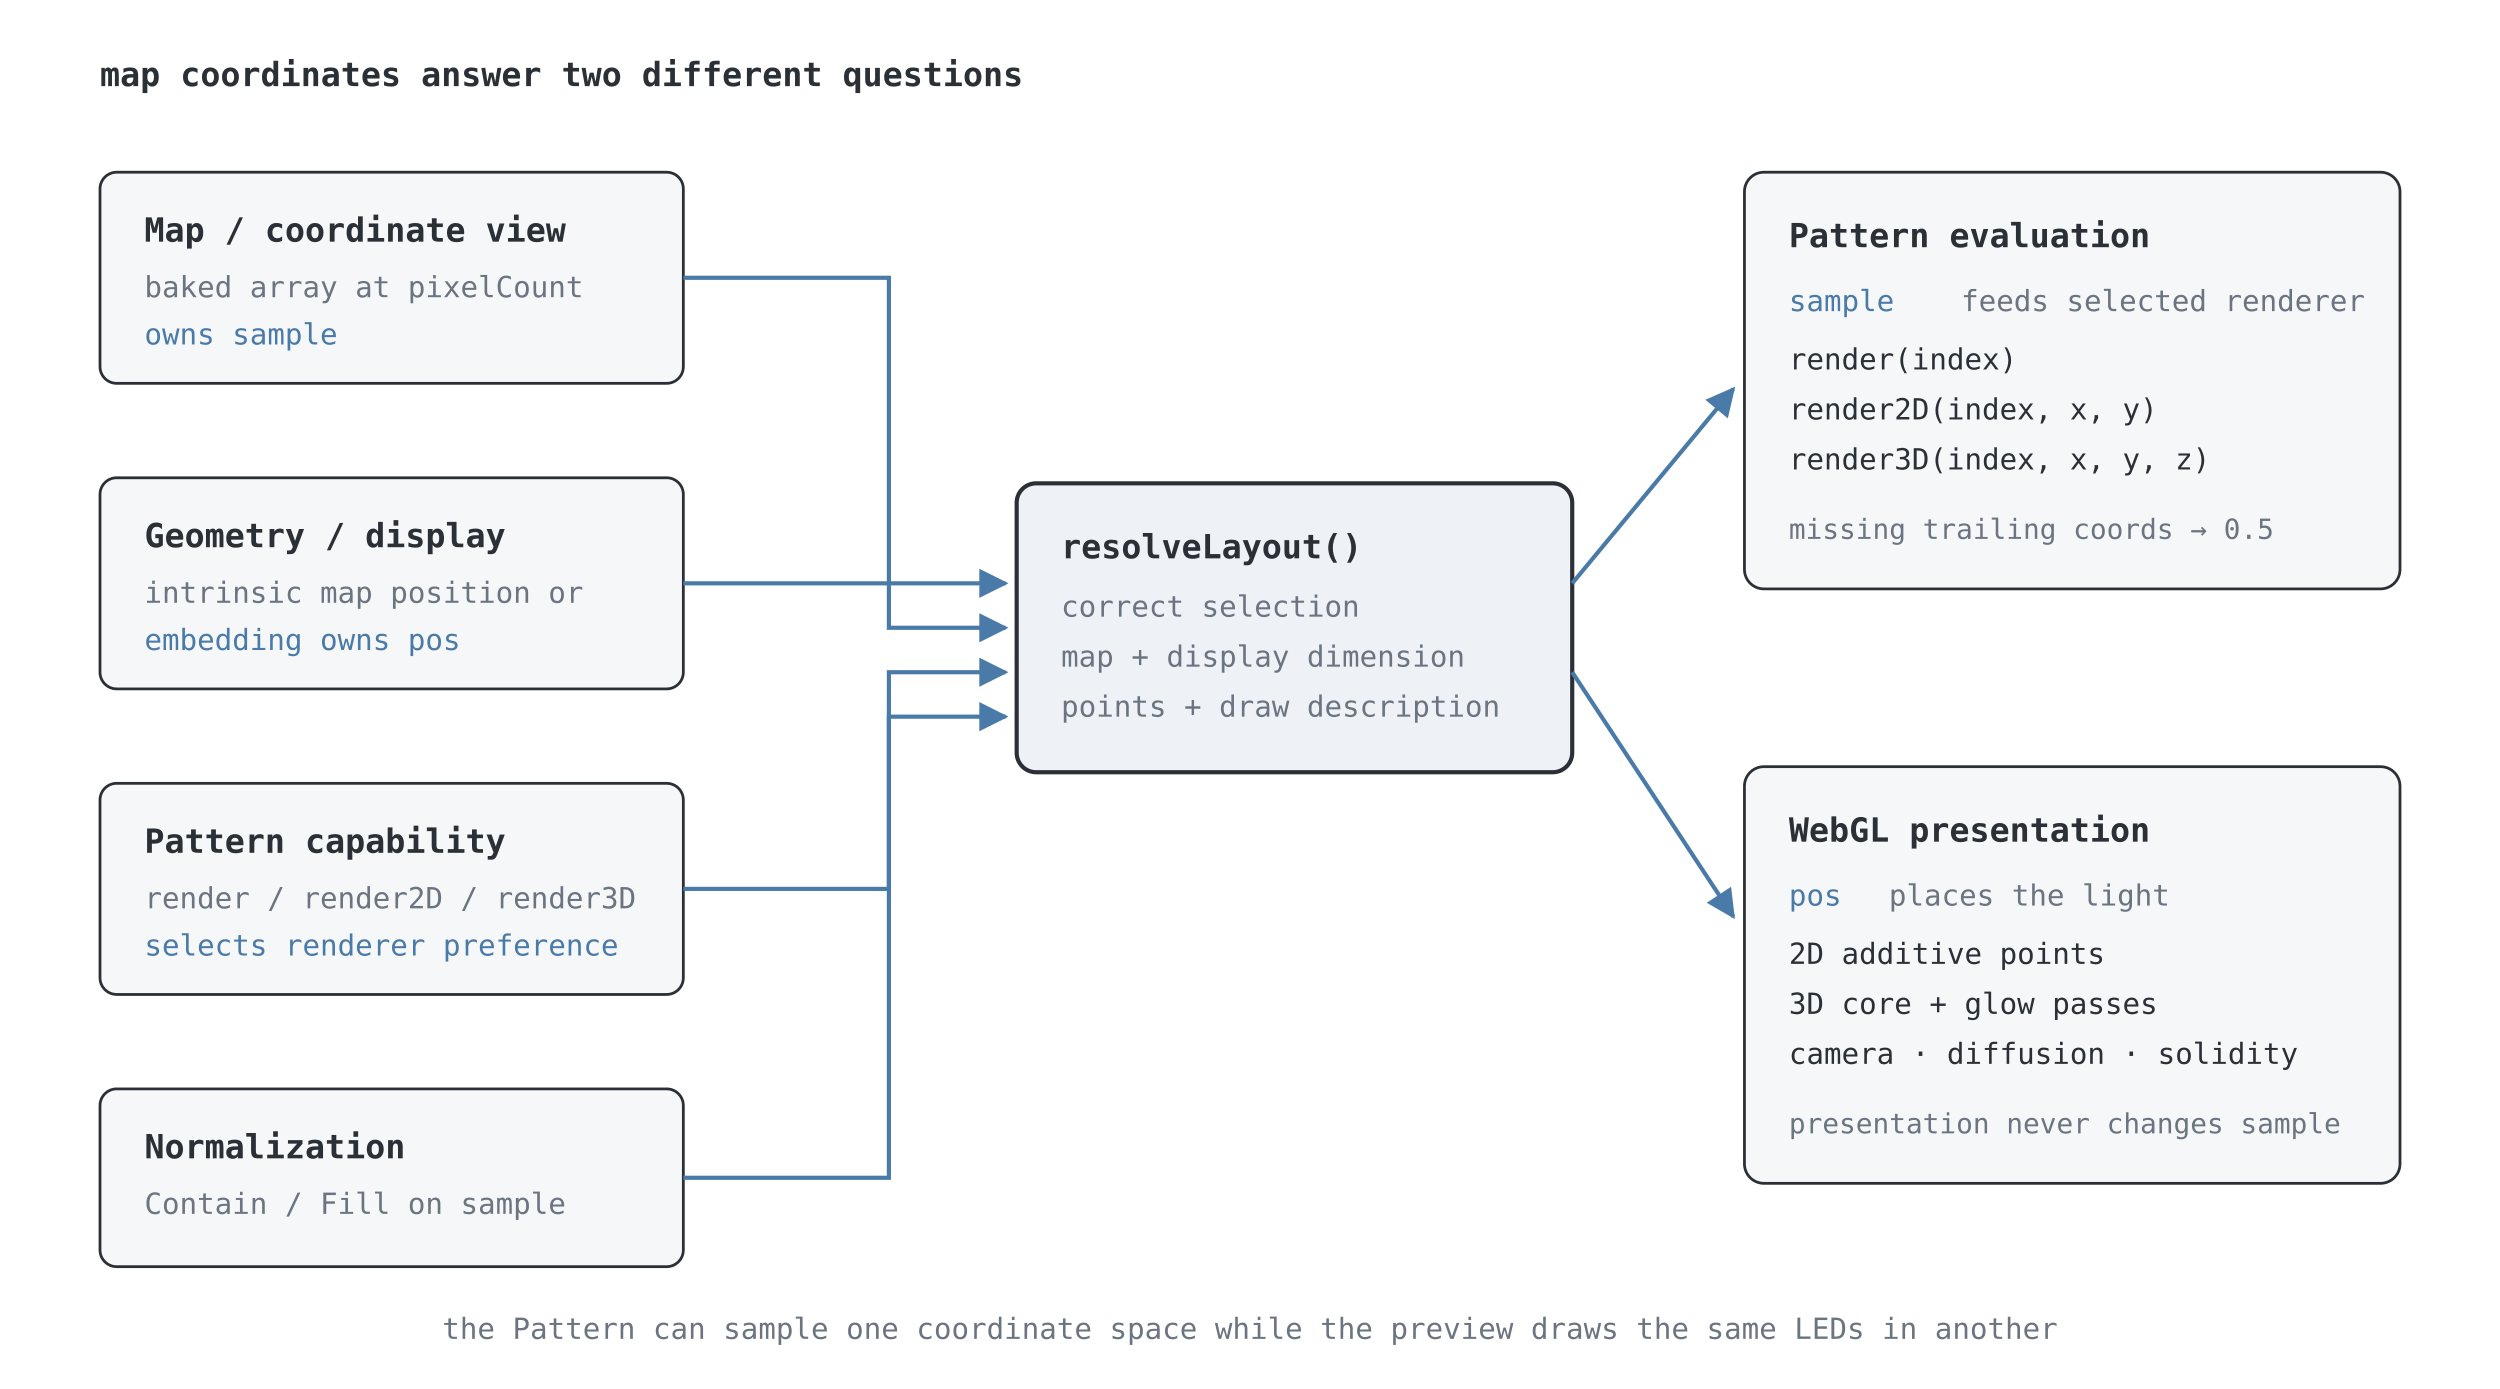
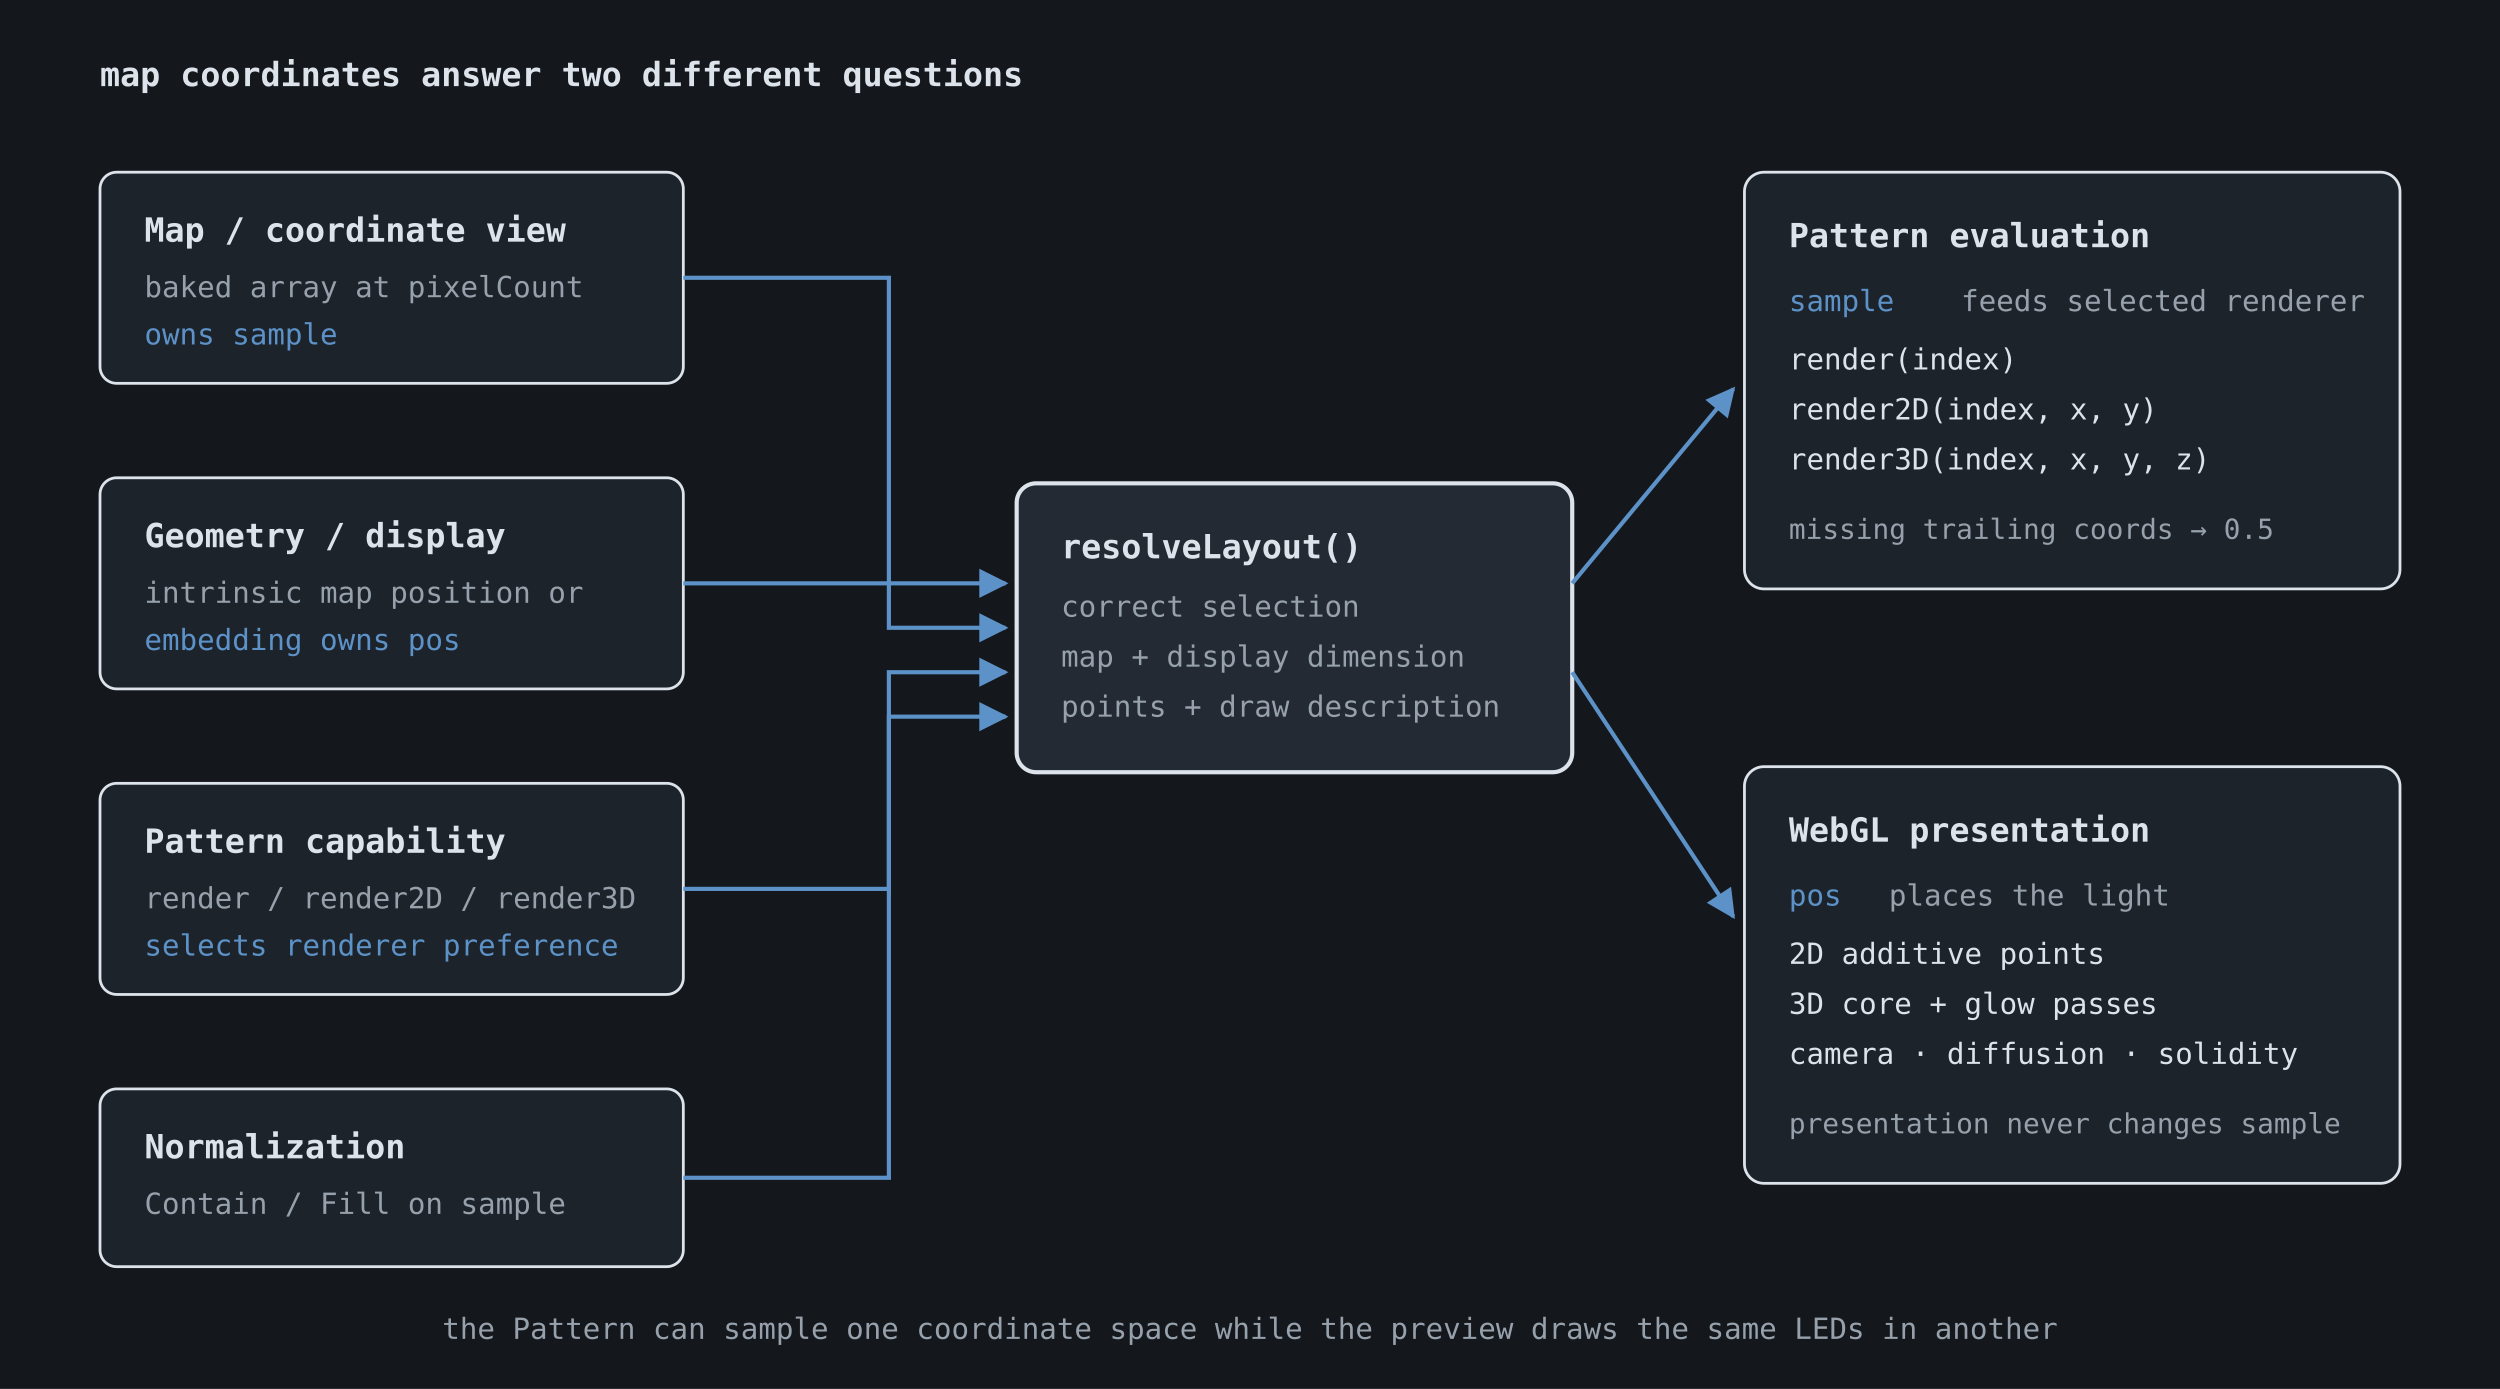
<svg xmlns="http://www.w3.org/2000/svg" viewBox="0 0 900 500" font-family="'IBM Plex Mono','SF Mono',ui-monospace,Menlo,monospace">
  <defs>
    <marker id="arr" viewBox="0 0 10 10" refX="9" refY="5" markerWidth="7" markerHeight="7" orient="auto-start-reverse">
-       <path d="M0,0 L10,5 L0,10 z" fill="#4a7aa8" />
+       <path d="M0,0 L10,5 L0,10 z" fill="#5c92c7" />
    </marker>
  </defs>
-   <rect width="900" height="500" fill="#ffffff" />
-   <text x="36" y="31" font-size="12" font-weight="bold" fill="#2b3036">map coordinates answer two different questions</text>
-   <rect x="36" y="62" width="210" height="76" rx="6" fill="#f5f7f9" stroke="#2b3036" />
-   <text x="52" y="87" font-size="12" font-weight="bold" fill="#2b3036">Map / coordinate view</text>
-   <text x="52" y="107" font-size="10.5" fill="#6b7480">baked array at pixelCount</text>
-   <text x="52" y="124" font-size="10.5" fill="#4a7aa8">owns sample</text>
-   <rect x="36" y="172" width="210" height="76" rx="6" fill="#f5f7f9" stroke="#2b3036" />
-   <text x="52" y="197" font-size="12" font-weight="bold" fill="#2b3036">Geometry / display</text>
-   <text x="52" y="217" font-size="10.5" fill="#6b7480">intrinsic map position or</text>
-   <text x="52" y="234" font-size="10.5" fill="#4a7aa8">embedding owns pos</text>
-   <rect x="36" y="282" width="210" height="76" rx="6" fill="#f5f7f9" stroke="#2b3036" />
-   <text x="52" y="307" font-size="12" font-weight="bold" fill="#2b3036">Pattern capability</text>
-   <text x="52" y="327" font-size="10.5" fill="#6b7480">render / render2D / render3D</text>
-   <text x="52" y="344" font-size="10.5" fill="#4a7aa8">selects renderer preference</text>
-   <rect x="36" y="392" width="210" height="64" rx="6" fill="#f5f7f9" stroke="#2b3036" />
-   <text x="52" y="417" font-size="12" font-weight="bold" fill="#2b3036">Normalization</text>
-   <text x="52" y="437" font-size="10.5" fill="#6b7480">Contain / Fill on sample</text>
-   <path d="M246 100 L320 100 L320 226 L362 226" fill="none" stroke="#4a7aa8" stroke-width="1.5" marker-end="url(#arr)" />
-   <path d="M246 210 L362 210" fill="none" stroke="#4a7aa8" stroke-width="1.5" marker-end="url(#arr)" />
-   <path d="M246 320 L320 320 L320 242 L362 242" fill="none" stroke="#4a7aa8" stroke-width="1.5" marker-end="url(#arr)" />
-   <path d="M246 424 L320 424 L320 258 L362 258" fill="none" stroke="#4a7aa8" stroke-width="1.5" marker-end="url(#arr)" />
-   <rect x="366" y="174" width="200" height="104" rx="7" fill="#eef2f6" stroke="#2b3036" stroke-width="1.5" />
-   <text x="382" y="201" font-size="12" font-weight="bold" fill="#2b3036">resolveLayout()</text>
-   <text x="382" y="222" font-size="10.5" fill="#6b7480">correct selection</text>
-   <text x="382" y="240" font-size="10.5" fill="#6b7480">map + display dimension</text>
-   <text x="382" y="258" font-size="10.5" fill="#6b7480">points + draw description</text>
-   <line x1="566" y1="210" x2="624" y2="140" stroke="#4a7aa8" stroke-width="1.5" marker-end="url(#arr)" />
-   <line x1="566" y1="242" x2="624" y2="330" stroke="#4a7aa8" stroke-width="1.5" marker-end="url(#arr)" />
-   <rect x="628" y="62" width="236" height="150" rx="7" fill="#f5f7f9" stroke="#2b3036" />
-   <text x="644" y="89" font-size="12" font-weight="bold" fill="#2b3036">Pattern evaluation</text>
-   <text x="644" y="112" font-size="10.5" fill="#4a7aa8">sample</text>
-   <text x="706" y="112" font-size="10.5" fill="#6b7480">feeds selected renderer</text>
-   <text x="644" y="133" font-size="10.5" fill="#2b3036">render(index)</text>
-   <text x="644" y="151" font-size="10.5" fill="#2b3036">render2D(index, x, y)</text>
-   <text x="644" y="169" font-size="10.5" fill="#2b3036">render3D(index, x, y, z)</text>
-   <text x="644" y="194" font-size="10" fill="#6b7480">missing trailing coords → 0.5</text>
-   <rect x="628" y="276" width="236" height="150" rx="7" fill="#f5f7f9" stroke="#2b3036" />
-   <text x="644" y="303" font-size="12" font-weight="bold" fill="#2b3036">WebGL presentation</text>
-   <text x="644" y="326" font-size="10.5" fill="#4a7aa8">pos</text>
-   <text x="680" y="326" font-size="10.5" fill="#6b7480">places the light</text>
-   <text x="644" y="347" font-size="10.5" fill="#2b3036">2D additive points</text>
-   <text x="644" y="365" font-size="10.5" fill="#2b3036">3D core + glow passes</text>
-   <text x="644" y="383" font-size="10.5" fill="#2b3036">camera · diffusion · solidity</text>
-   <text x="644" y="408" font-size="10" fill="#6b7480">presentation never changes sample</text>
-   <text x="450" y="482" text-anchor="middle" font-size="10.5" fill="#6b7480">the Pattern can sample one coordinate space while the preview draws the same LEDs in another</text>
+   <rect width="900" height="500" fill="#14171c" />
+   <text x="36" y="31" font-size="12" font-weight="bold" fill="#dde3ea">map coordinates answer two different questions</text>
+   <rect x="36" y="62" width="210" height="76" rx="6" fill="#1d232b" stroke="#dde3ea" />
+   <text x="52" y="87" font-size="12" font-weight="bold" fill="#dde3ea">Map / coordinate view</text>
+   <text x="52" y="107" font-size="10.5" fill="#97a1ac">baked array at pixelCount</text>
+   <text x="52" y="124" font-size="10.5" fill="#5c92c7">owns sample</text>
+   <rect x="36" y="172" width="210" height="76" rx="6" fill="#1d232b" stroke="#dde3ea" />
+   <text x="52" y="197" font-size="12" font-weight="bold" fill="#dde3ea">Geometry / display</text>
+   <text x="52" y="217" font-size="10.5" fill="#97a1ac">intrinsic map position or</text>
+   <text x="52" y="234" font-size="10.5" fill="#5c92c7">embedding owns pos</text>
+   <rect x="36" y="282" width="210" height="76" rx="6" fill="#1d232b" stroke="#dde3ea" />
+   <text x="52" y="307" font-size="12" font-weight="bold" fill="#dde3ea">Pattern capability</text>
+   <text x="52" y="327" font-size="10.5" fill="#97a1ac">render / render2D / render3D</text>
+   <text x="52" y="344" font-size="10.5" fill="#5c92c7">selects renderer preference</text>
+   <rect x="36" y="392" width="210" height="64" rx="6" fill="#1d232b" stroke="#dde3ea" />
+   <text x="52" y="417" font-size="12" font-weight="bold" fill="#dde3ea">Normalization</text>
+   <text x="52" y="437" font-size="10.5" fill="#97a1ac">Contain / Fill on sample</text>
+   <path d="M246 100 L320 100 L320 226 L362 226" fill="none" stroke="#5c92c7" stroke-width="1.5" marker-end="url(#arr)" />
+   <path d="M246 210 L362 210" fill="none" stroke="#5c92c7" stroke-width="1.5" marker-end="url(#arr)" />
+   <path d="M246 320 L320 320 L320 242 L362 242" fill="none" stroke="#5c92c7" stroke-width="1.5" marker-end="url(#arr)" />
+   <path d="M246 424 L320 424 L320 258 L362 258" fill="none" stroke="#5c92c7" stroke-width="1.5" marker-end="url(#arr)" />
+   <rect x="366" y="174" width="200" height="104" rx="7" fill="#232a33" stroke="#dde3ea" stroke-width="1.5" />
+   <text x="382" y="201" font-size="12" font-weight="bold" fill="#dde3ea">resolveLayout()</text>
+   <text x="382" y="222" font-size="10.5" fill="#97a1ac">correct selection</text>
+   <text x="382" y="240" font-size="10.5" fill="#97a1ac">map + display dimension</text>
+   <text x="382" y="258" font-size="10.5" fill="#97a1ac">points + draw description</text>
+   <line x1="566" y1="210" x2="624" y2="140" stroke="#5c92c7" stroke-width="1.5" marker-end="url(#arr)" />
+   <line x1="566" y1="242" x2="624" y2="330" stroke="#5c92c7" stroke-width="1.5" marker-end="url(#arr)" />
+   <rect x="628" y="62" width="236" height="150" rx="7" fill="#1d232b" stroke="#dde3ea" />
+   <text x="644" y="89" font-size="12" font-weight="bold" fill="#dde3ea">Pattern evaluation</text>
+   <text x="644" y="112" font-size="10.5" fill="#5c92c7">sample</text>
+   <text x="706" y="112" font-size="10.5" fill="#97a1ac">feeds selected renderer</text>
+   <text x="644" y="133" font-size="10.5" fill="#dde3ea">render(index)</text>
+   <text x="644" y="151" font-size="10.5" fill="#dde3ea">render2D(index, x, y)</text>
+   <text x="644" y="169" font-size="10.5" fill="#dde3ea">render3D(index, x, y, z)</text>
+   <text x="644" y="194" font-size="10" fill="#97a1ac">missing trailing coords → 0.5</text>
+   <rect x="628" y="276" width="236" height="150" rx="7" fill="#1d232b" stroke="#dde3ea" />
+   <text x="644" y="303" font-size="12" font-weight="bold" fill="#dde3ea">WebGL presentation</text>
+   <text x="644" y="326" font-size="10.5" fill="#5c92c7">pos</text>
+   <text x="680" y="326" font-size="10.5" fill="#97a1ac">places the light</text>
+   <text x="644" y="347" font-size="10.5" fill="#dde3ea">2D additive points</text>
+   <text x="644" y="365" font-size="10.5" fill="#dde3ea">3D core + glow passes</text>
+   <text x="644" y="383" font-size="10.5" fill="#dde3ea">camera · diffusion · solidity</text>
+   <text x="644" y="408" font-size="10" fill="#97a1ac">presentation never changes sample</text>
+   <text x="450" y="482" text-anchor="middle" font-size="10.5" fill="#97a1ac">the Pattern can sample one coordinate space while the preview draws the same LEDs in another</text>
</svg>
